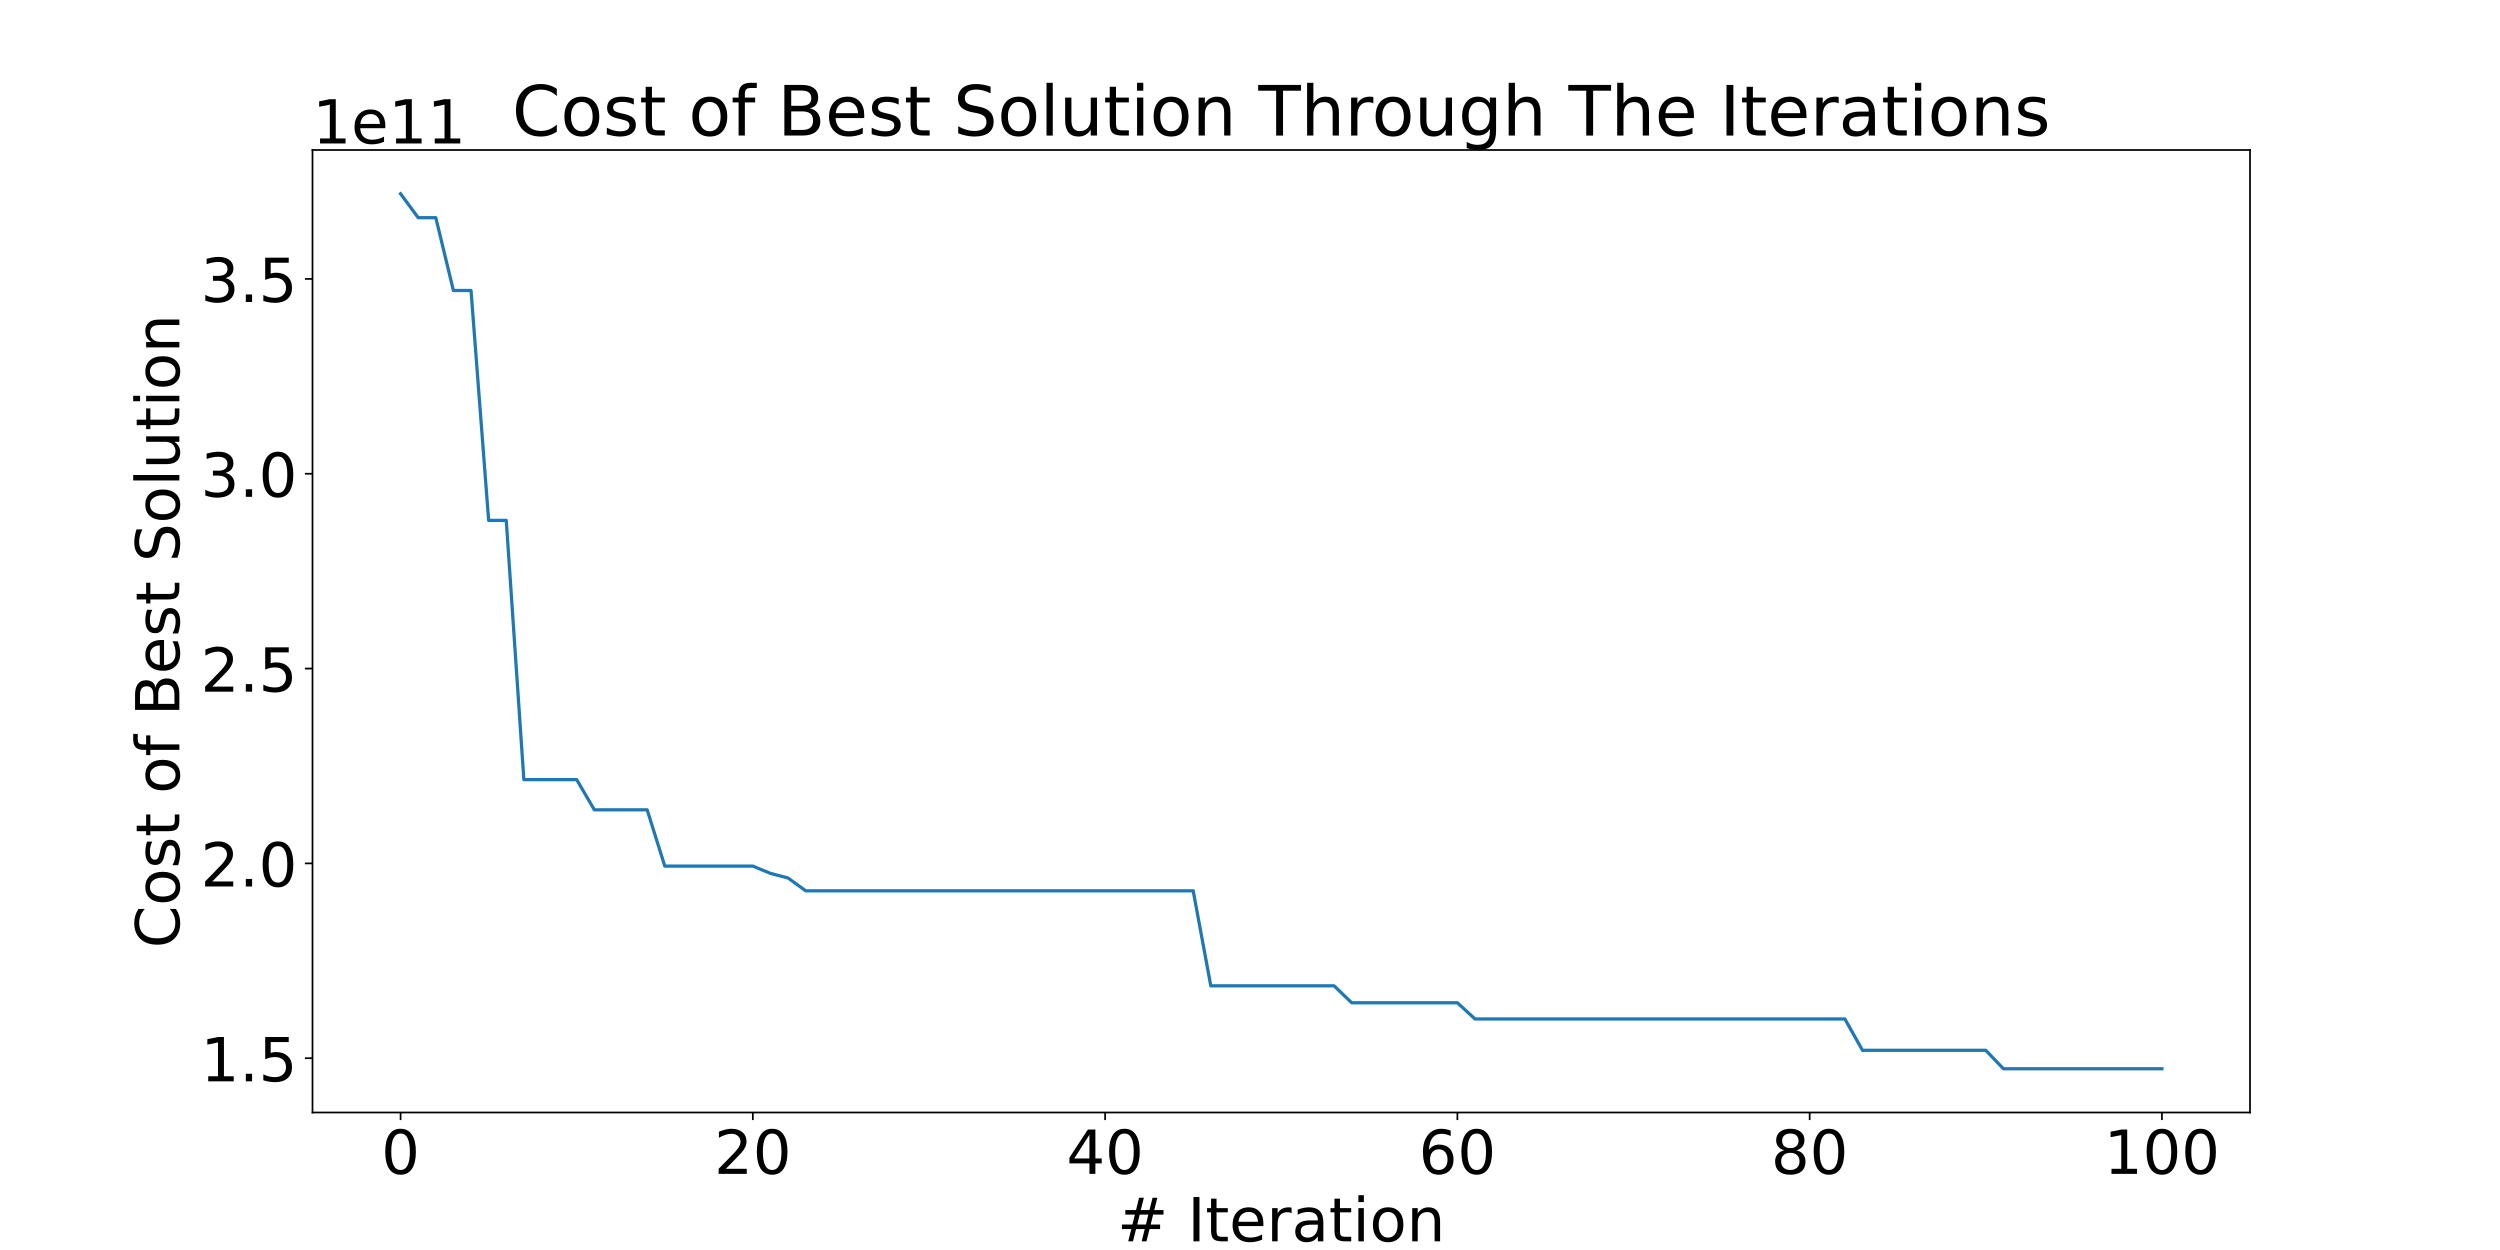
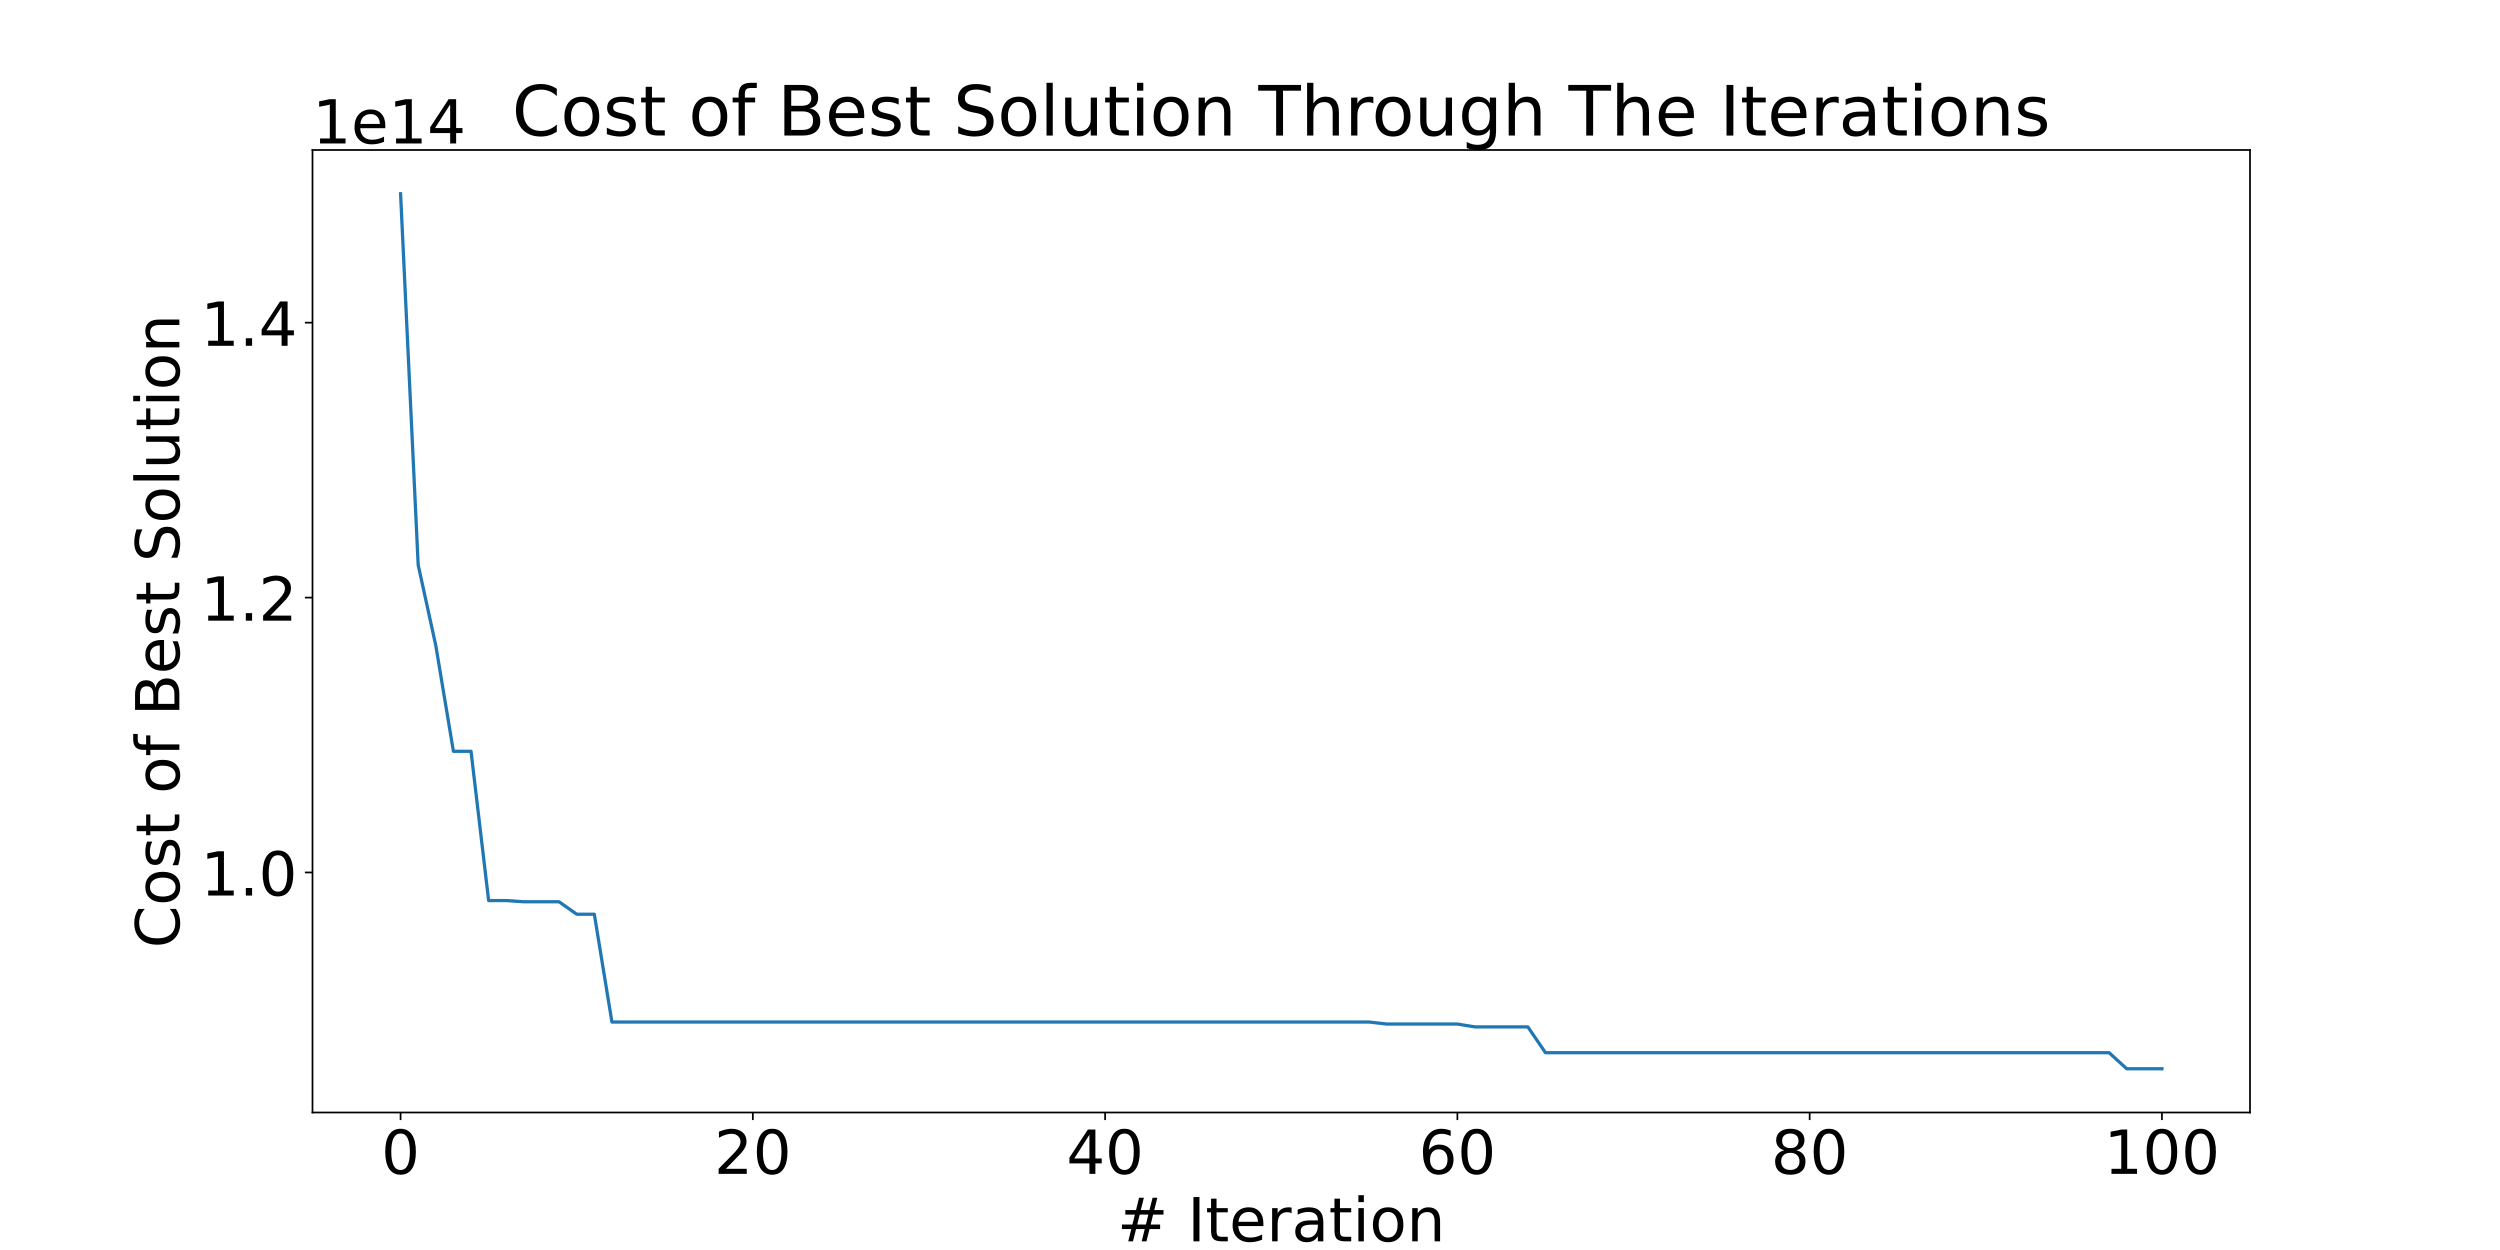
<svg xmlns="http://www.w3.org/2000/svg" xmlns:xlink="http://www.w3.org/1999/xlink" width="1152pt" height="576pt" viewBox="0 0 1152 576" version="1.1">
  <defs>
    <style type="text/css">*{stroke-linejoin: round; stroke-linecap: butt}</style>
  </defs>
  <g id="figure_1">
    <g id="patch_1">
      <path d="M 0 576  L 1152 576  L 1152 0  L 0 0  z " style="fill: #ffffff" />
    </g>
    <g id="axes_1">
      <g id="patch_2">
        <path d="M 144 512.64  L 1036.8 512.64  L 1036.8 69.12  L 144 69.12  z " style="fill: #ffffff" />
      </g>
      <g id="matplotlib.axis_1">
        <g id="xtick_1">
          <g id="line2d_1">
            <defs>
-               <path id="m13389a1e78" d="M 0 0  L 0 3.5  " style="stroke: #000000; stroke-width: 0.8" />
+               <path id="m685c54b7e8" d="M 0 0  L 0 3.5  " style="stroke: #000000; stroke-width: 0.8" />
            </defs>
            <g>
-               <use xlink:href="#m13389a1e78" x="184.582" y="512.64" style="stroke: #000000; stroke-width: 0.8" />
+               <use xlink:href="#m685c54b7e8" x="184.582" y="512.64" style="stroke: #000000; stroke-width: 0.8" />
            </g>
          </g>
          <g id="text_1">
            <g transform="translate(175.6743 540.9156)scale(0.28 -0.28)">
              <defs>
                <path id="DejaVuSans-30" d="M 2034 4250  Q 1547 4250 1301 3770  Q 1056 3291 1056 2328  Q 1056 1369 1301 889  Q 1547 409 2034 409  Q 2525 409 2770 889  Q 3016 1369 3016 2328  Q 3016 3291 2770 3770  Q 2525 4250 2034 4250  z M 2034 4750  Q 2819 4750 3233 4129  Q 3647 3509 3647 2328  Q 3647 1150 3233 529  Q 2819 -91 2034 -91  Q 1250 -91 836 529  Q 422 1150 422 2328  Q 422 3509 836 4129  Q 1250 4750 2034 4750  z " transform="scale(0.015625)" />
              </defs>
              <use xlink:href="#DejaVuSans-30" />
            </g>
          </g>
        </g>
        <g id="xtick_2">
          <g id="line2d_2">
            <g>
-               <use xlink:href="#m13389a1e78" x="346.909" y="512.64" style="stroke: #000000; stroke-width: 0.8" />
+               <use xlink:href="#m685c54b7e8" x="346.909" y="512.64" style="stroke: #000000; stroke-width: 0.8" />
            </g>
          </g>
          <g id="text_2">
            <g transform="translate(329.0941 540.9156)scale(0.28 -0.28)">
              <defs>
                <path id="DejaVuSans-32" d="M 1228 531  L 3431 531  L 3431 0  L 469 0  L 469 531  Q 828 903 1448 1529  Q 2069 2156 2228 2338  Q 2531 2678 2651 2914  Q 2772 3150 2772 3378  Q 2772 3750 2511 3984  Q 2250 4219 1831 4219  Q 1534 4219 1204 4116  Q 875 4013 500 3803  L 500 4441  Q 881 4594 1212 4672  Q 1544 4750 1819 4750  Q 2544 4750 2975 4387  Q 3406 4025 3406 3419  Q 3406 3131 3298 2873  Q 3191 2616 2906 2266  Q 2828 2175 2409 1742  Q 1991 1309 1228 531  z " transform="scale(0.015625)" />
              </defs>
              <use xlink:href="#DejaVuSans-32" />
              <use xlink:href="#DejaVuSans-30" x="63.623" />
            </g>
          </g>
        </g>
        <g id="xtick_3">
          <g id="line2d_3">
            <g>
-               <use xlink:href="#m13389a1e78" x="509.236" y="512.64" style="stroke: #000000; stroke-width: 0.8" />
+               <use xlink:href="#m685c54b7e8" x="509.236" y="512.64" style="stroke: #000000; stroke-width: 0.8" />
            </g>
          </g>
          <g id="text_3">
            <g transform="translate(491.4214 540.9156)scale(0.28 -0.28)">
              <defs>
                <path id="DejaVuSans-34" d="M 2419 4116  L 825 1625  L 2419 1625  L 2419 4116  z M 2253 4666  L 3047 4666  L 3047 1625  L 3713 1625  L 3713 1100  L 3047 1100  L 3047 0  L 2419 0  L 2419 1100  L 313 1100  L 313 1709  L 2253 4666  z " transform="scale(0.015625)" />
              </defs>
              <use xlink:href="#DejaVuSans-34" />
              <use xlink:href="#DejaVuSans-30" x="63.623" />
            </g>
          </g>
        </g>
        <g id="xtick_4">
          <g id="line2d_4">
            <g>
-               <use xlink:href="#m13389a1e78" x="671.564" y="512.64" style="stroke: #000000; stroke-width: 0.8" />
+               <use xlink:href="#m685c54b7e8" x="671.564" y="512.64" style="stroke: #000000; stroke-width: 0.8" />
            </g>
          </g>
          <g id="text_4">
            <g transform="translate(653.7486 540.9156)scale(0.28 -0.28)">
              <defs>
                <path id="DejaVuSans-36" d="M 2113 2584  Q 1688 2584 1439 2293  Q 1191 2003 1191 1497  Q 1191 994 1439 701  Q 1688 409 2113 409  Q 2538 409 2786 701  Q 3034 994 3034 1497  Q 3034 2003 2786 2293  Q 2538 2584 2113 2584  z M 3366 4563  L 3366 3988  Q 3128 4100 2886 4159  Q 2644 4219 2406 4219  Q 1781 4219 1451 3797  Q 1122 3375 1075 2522  Q 1259 2794 1537 2939  Q 1816 3084 2150 3084  Q 2853 3084 3261 2657  Q 3669 2231 3669 1497  Q 3669 778 3244 343  Q 2819 -91 2113 -91  Q 1303 -91 875 529  Q 447 1150 447 2328  Q 447 3434 972 4092  Q 1497 4750 2381 4750  Q 2619 4750 2861 4703  Q 3103 4656 3366 4563  z " transform="scale(0.015625)" />
              </defs>
              <use xlink:href="#DejaVuSans-36" />
              <use xlink:href="#DejaVuSans-30" x="63.623" />
            </g>
          </g>
        </g>
        <g id="xtick_5">
          <g id="line2d_5">
            <g>
-               <use xlink:href="#m13389a1e78" x="833.891" y="512.64" style="stroke: #000000; stroke-width: 0.8" />
+               <use xlink:href="#m685c54b7e8" x="833.891" y="512.64" style="stroke: #000000; stroke-width: 0.8" />
            </g>
          </g>
          <g id="text_5">
            <g transform="translate(816.0759 540.9156)scale(0.28 -0.28)">
              <defs>
                <path id="DejaVuSans-38" d="M 2034 2216  Q 1584 2216 1326 1975  Q 1069 1734 1069 1313  Q 1069 891 1326 650  Q 1584 409 2034 409  Q 2484 409 2743 651  Q 3003 894 3003 1313  Q 3003 1734 2745 1975  Q 2488 2216 2034 2216  z M 1403 2484  Q 997 2584 770 2862  Q 544 3141 544 3541  Q 544 4100 942 4425  Q 1341 4750 2034 4750  Q 2731 4750 3128 4425  Q 3525 4100 3525 3541  Q 3525 3141 3298 2862  Q 3072 2584 2669 2484  Q 3125 2378 3379 2068  Q 3634 1759 3634 1313  Q 3634 634 3220 271  Q 2806 -91 2034 -91  Q 1263 -91 848 271  Q 434 634 434 1313  Q 434 1759 690 2068  Q 947 2378 1403 2484  z M 1172 3481  Q 1172 3119 1398 2916  Q 1625 2713 2034 2713  Q 2441 2713 2670 2916  Q 2900 3119 2900 3481  Q 2900 3844 2670 4047  Q 2441 4250 2034 4250  Q 1625 4250 1398 4047  Q 1172 3844 1172 3481  z " transform="scale(0.015625)" />
              </defs>
              <use xlink:href="#DejaVuSans-38" />
              <use xlink:href="#DejaVuSans-30" x="63.623" />
            </g>
          </g>
        </g>
        <g id="xtick_6">
          <g id="line2d_6">
            <g>
-               <use xlink:href="#m13389a1e78" x="996.218" y="512.64" style="stroke: #000000; stroke-width: 0.8" />
+               <use xlink:href="#m685c54b7e8" x="996.218" y="512.64" style="stroke: #000000; stroke-width: 0.8" />
            </g>
          </g>
          <g id="text_6">
            <g transform="translate(969.4957 540.9156)scale(0.28 -0.28)">
              <defs>
                <path id="DejaVuSans-31" d="M 794 531  L 1825 531  L 1825 4091  L 703 3866  L 703 4441  L 1819 4666  L 2450 4666  L 2450 531  L 3481 531  L 3481 0  L 794 0  L 794 531  z " transform="scale(0.015625)" />
              </defs>
              <use xlink:href="#DejaVuSans-31" />
              <use xlink:href="#DejaVuSans-30" x="63.623" />
              <use xlink:href="#DejaVuSans-30" x="127.246" />
            </g>
          </g>
        </g>
        <g id="text_7">
          <g transform="translate(514.835 572.0144)scale(0.28 -0.28)">
            <defs>
              <path id="DejaVuSans-23" d="M 3272 2816  L 2363 2816  L 2100 1772  L 3016 1772  L 3272 2816  z M 2803 4594  L 2478 3297  L 3391 3297  L 3719 4594  L 4219 4594  L 3897 3297  L 4872 3297  L 4872 2816  L 3775 2816  L 3519 1772  L 4513 1772  L 4513 1294  L 3397 1294  L 3072 0  L 2572 0  L 2894 1294  L 1978 1294  L 1656 0  L 1153 0  L 1478 1294  L 494 1294  L 494 1772  L 1594 1772  L 1856 2816  L 850 2816  L 850 3297  L 1978 3297  L 2297 4594  L 2803 4594  z " transform="scale(0.015625)" />
              <path id="DejaVuSans-20" transform="scale(0.015625)" />
              <path id="DejaVuSans-49" d="M 628 4666  L 1259 4666  L 1259 0  L 628 0  L 628 4666  z " transform="scale(0.015625)" />
              <path id="DejaVuSans-74" d="M 1172 4494  L 1172 3500  L 2356 3500  L 2356 3053  L 1172 3053  L 1172 1153  Q 1172 725 1289 603  Q 1406 481 1766 481  L 2356 481  L 2356 0  L 1766 0  Q 1100 0 847 248  Q 594 497 594 1153  L 594 3053  L 172 3053  L 172 3500  L 594 3500  L 594 4494  L 1172 4494  z " transform="scale(0.015625)" />
              <path id="DejaVuSans-65" d="M 3597 1894  L 3597 1613  L 953 1613  Q 991 1019 1311 708  Q 1631 397 2203 397  Q 2534 397 2845 478  Q 3156 559 3463 722  L 3463 178  Q 3153 47 2828 -22  Q 2503 -91 2169 -91  Q 1331 -91 842 396  Q 353 884 353 1716  Q 353 2575 817 3079  Q 1281 3584 2069 3584  Q 2775 3584 3186 3129  Q 3597 2675 3597 1894  z M 3022 2063  Q 3016 2534 2758 2815  Q 2500 3097 2075 3097  Q 1594 3097 1305 2825  Q 1016 2553 972 2059  L 3022 2063  z " transform="scale(0.015625)" />
              <path id="DejaVuSans-72" d="M 2631 2963  Q 2534 3019 2420 3045  Q 2306 3072 2169 3072  Q 1681 3072 1420 2755  Q 1159 2438 1159 1844  L 1159 0  L 581 0  L 581 3500  L 1159 3500  L 1159 2956  Q 1341 3275 1631 3429  Q 1922 3584 2338 3584  Q 2397 3584 2469 3576  Q 2541 3569 2628 3553  L 2631 2963  z " transform="scale(0.015625)" />
              <path id="DejaVuSans-61" d="M 2194 1759  Q 1497 1759 1228 1600  Q 959 1441 959 1056  Q 959 750 1161 570  Q 1363 391 1709 391  Q 2188 391 2477 730  Q 2766 1069 2766 1631  L 2766 1759  L 2194 1759  z M 3341 1997  L 3341 0  L 2766 0  L 2766 531  Q 2569 213 2275 61  Q 1981 -91 1556 -91  Q 1019 -91 701 211  Q 384 513 384 1019  Q 384 1609 779 1909  Q 1175 2209 1959 2209  L 2766 2209  L 2766 2266  Q 2766 2663 2505 2880  Q 2244 3097 1772 3097  Q 1472 3097 1187 3025  Q 903 2953 641 2809  L 641 3341  Q 956 3463 1253 3523  Q 1550 3584 1831 3584  Q 2591 3584 2966 3190  Q 3341 2797 3341 1997  z " transform="scale(0.015625)" />
              <path id="DejaVuSans-69" d="M 603 3500  L 1178 3500  L 1178 0  L 603 0  L 603 3500  z M 603 4863  L 1178 4863  L 1178 4134  L 603 4134  L 603 4863  z " transform="scale(0.015625)" />
              <path id="DejaVuSans-6f" d="M 1959 3097  Q 1497 3097 1228 2736  Q 959 2375 959 1747  Q 959 1119 1226 758  Q 1494 397 1959 397  Q 2419 397 2687 759  Q 2956 1122 2956 1747  Q 2956 2369 2687 2733  Q 2419 3097 1959 3097  z M 1959 3584  Q 2709 3584 3137 3096  Q 3566 2609 3566 1747  Q 3566 888 3137 398  Q 2709 -91 1959 -91  Q 1206 -91 779 398  Q 353 888 353 1747  Q 353 2609 779 3096  Q 1206 3584 1959 3584  z " transform="scale(0.015625)" />
              <path id="DejaVuSans-6e" d="M 3513 2113  L 3513 0  L 2938 0  L 2938 2094  Q 2938 2591 2744 2837  Q 2550 3084 2163 3084  Q 1697 3084 1428 2787  Q 1159 2491 1159 1978  L 1159 0  L 581 0  L 581 3500  L 1159 3500  L 1159 2956  Q 1366 3272 1645 3428  Q 1925 3584 2291 3584  Q 2894 3584 3203 3211  Q 3513 2838 3513 2113  z " transform="scale(0.015625)" />
            </defs>
            <use xlink:href="#DejaVuSans-23" />
            <use xlink:href="#DejaVuSans-20" x="83.789" />
            <use xlink:href="#DejaVuSans-49" x="115.576" />
            <use xlink:href="#DejaVuSans-74" x="145.068" />
            <use xlink:href="#DejaVuSans-65" x="184.277" />
            <use xlink:href="#DejaVuSans-72" x="245.801" />
            <use xlink:href="#DejaVuSans-61" x="286.914" />
            <use xlink:href="#DejaVuSans-74" x="348.193" />
            <use xlink:href="#DejaVuSans-69" x="387.402" />
            <use xlink:href="#DejaVuSans-6f" x="415.186" />
            <use xlink:href="#DejaVuSans-6e" x="476.367" />
          </g>
        </g>
      </g>
      <g id="matplotlib.axis_2">
        <g id="ytick_1">
          <g id="line2d_7">
            <defs>
-               <path id="m7238cad9f3" d="M 0 0  L -3.5 0  " style="stroke: #000000; stroke-width: 0.8" />
+               <path id="m13798018be" d="M 0 0  L -3.5 0  " style="stroke: #000000; stroke-width: 0.8" />
            </defs>
            <g>
-               <use xlink:href="#m7238cad9f3" x="144" y="487.63" style="stroke: #000000; stroke-width: 0.8" />
+               <use xlink:href="#m13798018be" x="144" y="402.031" style="stroke: #000000; stroke-width: 0.8" />
            </g>
          </g>
          <g id="text_8">
-             <g transform="translate(92.47125 498.2676)scale(0.28 -0.28)">
+             <g transform="translate(92.47125 412.6684)scale(0.28 -0.28)">
              <defs>
                <path id="DejaVuSans-2e" d="M 684 794  L 1344 794  L 1344 0  L 684 0  L 684 794  z " transform="scale(0.015625)" />
-                 <path id="DejaVuSans-35" d="M 691 4666  L 3169 4666  L 3169 4134  L 1269 4134  L 1269 2991  Q 1406 3038 1543 3061  Q 1681 3084 1819 3084  Q 2600 3084 3056 2656  Q 3513 2228 3513 1497  Q 3513 744 3044 326  Q 2575 -91 1722 -91  Q 1428 -91 1123 -41  Q 819 9 494 109  L 494 744  Q 775 591 1075 516  Q 1375 441 1709 441  Q 2250 441 2565 725  Q 2881 1009 2881 1497  Q 2881 1984 2565 2268  Q 2250 2553 1709 2553  Q 1456 2553 1204 2497  Q 953 2441 691 2322  L 691 4666  z " transform="scale(0.015625)" />
              </defs>
              <use xlink:href="#DejaVuSans-31" />
              <use xlink:href="#DejaVuSans-2e" x="63.623" />
-               <use xlink:href="#DejaVuSans-35" x="95.41" />
+               <use xlink:href="#DejaVuSans-30" x="95.41" />
            </g>
          </g>
        </g>
        <g id="ytick_2">
          <g id="line2d_8">
            <g>
-               <use xlink:href="#m7238cad9f3" x="144" y="397.852" style="stroke: #000000; stroke-width: 0.8" />
+               <use xlink:href="#m13798018be" x="144" y="275.363" style="stroke: #000000; stroke-width: 0.8" />
            </g>
          </g>
          <g id="text_9">
-             <g transform="translate(92.47125 408.4901)scale(0.28 -0.28)">
-               <use xlink:href="#DejaVuSans-32" />
+             <g transform="translate(92.47125 286.0013)scale(0.28 -0.28)">
+               <use xlink:href="#DejaVuSans-31" />
              <use xlink:href="#DejaVuSans-2e" x="63.623" />
-               <use xlink:href="#DejaVuSans-30" x="95.41" />
+               <use xlink:href="#DejaVuSans-32" x="95.41" />
            </g>
          </g>
        </g>
        <g id="ytick_3">
          <g id="line2d_9">
            <g>
-               <use xlink:href="#m7238cad9f3" x="144" y="308.075" style="stroke: #000000; stroke-width: 0.8" />
+               <use xlink:href="#m13798018be" x="144" y="148.696" style="stroke: #000000; stroke-width: 0.8" />
            </g>
          </g>
          <g id="text_10">
-             <g transform="translate(92.47125 318.7125)scale(0.28 -0.28)">
-               <use xlink:href="#DejaVuSans-32" />
+             <g transform="translate(92.47125 159.3342)scale(0.28 -0.28)">
+               <use xlink:href="#DejaVuSans-31" />
              <use xlink:href="#DejaVuSans-2e" x="63.623" />
-               <use xlink:href="#DejaVuSans-35" x="95.41" />
-             </g>
-           </g>
-         </g>
-         <g id="ytick_4">
-           <g id="line2d_10">
-             <g>
-               <use xlink:href="#m7238cad9f3" x="144" y="218.297" style="stroke: #000000; stroke-width: 0.8" />
-             </g>
-           </g>
-           <g id="text_11">
-             <g transform="translate(92.47125 228.935)scale(0.28 -0.28)">
-               <defs>
-                 <path id="DejaVuSans-33" d="M 2597 2516  Q 3050 2419 3304 2112  Q 3559 1806 3559 1356  Q 3559 666 3084 287  Q 2609 -91 1734 -91  Q 1441 -91 1130 -33  Q 819 25 488 141  L 488 750  Q 750 597 1062 519  Q 1375 441 1716 441  Q 2309 441 2620 675  Q 2931 909 2931 1356  Q 2931 1769 2642 2001  Q 2353 2234 1838 2234  L 1294 2234  L 1294 2753  L 1863 2753  Q 2328 2753 2575 2939  Q 2822 3125 2822 3475  Q 2822 3834 2567 4026  Q 2313 4219 1838 4219  Q 1578 4219 1281 4162  Q 984 4106 628 3988  L 628 4550  Q 988 4650 1302 4700  Q 1616 4750 1894 4750  Q 2613 4750 3031 4423  Q 3450 4097 3450 3541  Q 3450 3153 3228 2886  Q 3006 2619 2597 2516  z " transform="scale(0.015625)" />
-               </defs>
-               <use xlink:href="#DejaVuSans-33" />
-               <use xlink:href="#DejaVuSans-2e" x="63.623" />
-               <use xlink:href="#DejaVuSans-30" x="95.41" />
-             </g>
-           </g>
-         </g>
-         <g id="ytick_5">
-           <g id="line2d_11">
-             <g>
-               <use xlink:href="#m7238cad9f3" x="144" y="128.52" style="stroke: #000000; stroke-width: 0.8" />
-             </g>
-           </g>
-           <g id="text_12">
-             <g transform="translate(92.47125 139.1575)scale(0.28 -0.28)">
-               <use xlink:href="#DejaVuSans-33" />
-               <use xlink:href="#DejaVuSans-2e" x="63.623" />
-               <use xlink:href="#DejaVuSans-35" x="95.41" />
-             </g>
-           </g>
-         </g>
-         <g id="text_13">
+               <use xlink:href="#DejaVuSans-34" x="95.41" />
+             </g>
+           </g>
+         </g>
+         <g id="text_11">
          <g transform="translate(82.64812 436.8803)rotate(-90)scale(0.28 -0.28)">
            <defs>
              <path id="DejaVuSans-43" d="M 4122 4306  L 4122 3641  Q 3803 3938 3442 4084  Q 3081 4231 2675 4231  Q 1875 4231 1450 3742  Q 1025 3253 1025 2328  Q 1025 1406 1450 917  Q 1875 428 2675 428  Q 3081 428 3442 575  Q 3803 722 4122 1019  L 4122 359  Q 3791 134 3420 21  Q 3050 -91 2638 -91  Q 1578 -91 968 557  Q 359 1206 359 2328  Q 359 3453 968 4101  Q 1578 4750 2638 4750  Q 3056 4750 3426 4639  Q 3797 4528 4122 4306  z " transform="scale(0.015625)" />
              <path id="DejaVuSans-73" d="M 2834 3397  L 2834 2853  Q 2591 2978 2328 3040  Q 2066 3103 1784 3103  Q 1356 3103 1142 2972  Q 928 2841 928 2578  Q 928 2378 1081 2264  Q 1234 2150 1697 2047  L 1894 2003  Q 2506 1872 2764 1633  Q 3022 1394 3022 966  Q 3022 478 2636 193  Q 2250 -91 1575 -91  Q 1294 -91 989 -36  Q 684 19 347 128  L 347 722  Q 666 556 975 473  Q 1284 391 1588 391  Q 1994 391 2212 530  Q 2431 669 2431 922  Q 2431 1156 2273 1281  Q 2116 1406 1581 1522  L 1381 1569  Q 847 1681 609 1914  Q 372 2147 372 2553  Q 372 3047 722 3315  Q 1072 3584 1716 3584  Q 2034 3584 2315 3537  Q 2597 3491 2834 3397  z " transform="scale(0.015625)" />
              <path id="DejaVuSans-66" d="M 2375 4863  L 2375 4384  L 1825 4384  Q 1516 4384 1395 4259  Q 1275 4134 1275 3809  L 1275 3500  L 2222 3500  L 2222 3053  L 1275 3053  L 1275 0  L 697 0  L 697 3053  L 147 3053  L 147 3500  L 697 3500  L 697 3744  Q 697 4328 969 4595  Q 1241 4863 1831 4863  L 2375 4863  z " transform="scale(0.015625)" />
              <path id="DejaVuSans-42" d="M 1259 2228  L 1259 519  L 2272 519  Q 2781 519 3026 730  Q 3272 941 3272 1375  Q 3272 1813 3026 2020  Q 2781 2228 2272 2228  L 1259 2228  z M 1259 4147  L 1259 2741  L 2194 2741  Q 2656 2741 2882 2914  Q 3109 3088 3109 3444  Q 3109 3797 2882 3972  Q 2656 4147 2194 4147  L 1259 4147  z M 628 4666  L 2241 4666  Q 2963 4666 3353 4366  Q 3744 4066 3744 3513  Q 3744 3084 3544 2831  Q 3344 2578 2956 2516  Q 3422 2416 3680 2098  Q 3938 1781 3938 1306  Q 3938 681 3513 340  Q 3088 0 2303 0  L 628 0  L 628 4666  z " transform="scale(0.015625)" />
              <path id="DejaVuSans-53" d="M 3425 4513  L 3425 3897  Q 3066 4069 2747 4153  Q 2428 4238 2131 4238  Q 1616 4238 1336 4038  Q 1056 3838 1056 3469  Q 1056 3159 1242 3001  Q 1428 2844 1947 2747  L 2328 2669  Q 3034 2534 3370 2195  Q 3706 1856 3706 1288  Q 3706 609 3251 259  Q 2797 -91 1919 -91  Q 1588 -91 1214 -16  Q 841 59 441 206  L 441 856  Q 825 641 1194 531  Q 1563 422 1919 422  Q 2459 422 2753 634  Q 3047 847 3047 1241  Q 3047 1584 2836 1778  Q 2625 1972 2144 2069  L 1759 2144  Q 1053 2284 737 2584  Q 422 2884 422 3419  Q 422 4038 858 4394  Q 1294 4750 2059 4750  Q 2388 4750 2728 4690  Q 3069 4631 3425 4513  z " transform="scale(0.015625)" />
              <path id="DejaVuSans-6c" d="M 603 4863  L 1178 4863  L 1178 0  L 603 0  L 603 4863  z " transform="scale(0.015625)" />
              <path id="DejaVuSans-75" d="M 544 1381  L 544 3500  L 1119 3500  L 1119 1403  Q 1119 906 1312 657  Q 1506 409 1894 409  Q 2359 409 2629 706  Q 2900 1003 2900 1516  L 2900 3500  L 3475 3500  L 3475 0  L 2900 0  L 2900 538  Q 2691 219 2414 64  Q 2138 -91 1772 -91  Q 1169 -91 856 284  Q 544 659 544 1381  z M 1991 3584  L 1991 3584  z " transform="scale(0.015625)" />
            </defs>
            <use xlink:href="#DejaVuSans-43" />
            <use xlink:href="#DejaVuSans-6f" x="69.824" />
            <use xlink:href="#DejaVuSans-73" x="131.006" />
            <use xlink:href="#DejaVuSans-74" x="183.105" />
            <use xlink:href="#DejaVuSans-20" x="222.314" />
            <use xlink:href="#DejaVuSans-6f" x="254.102" />
            <use xlink:href="#DejaVuSans-66" x="315.283" />
            <use xlink:href="#DejaVuSans-20" x="350.488" />
            <use xlink:href="#DejaVuSans-42" x="382.275" />
            <use xlink:href="#DejaVuSans-65" x="450.879" />
            <use xlink:href="#DejaVuSans-73" x="512.402" />
            <use xlink:href="#DejaVuSans-74" x="564.502" />
            <use xlink:href="#DejaVuSans-20" x="603.711" />
            <use xlink:href="#DejaVuSans-53" x="635.498" />
            <use xlink:href="#DejaVuSans-6f" x="698.975" />
            <use xlink:href="#DejaVuSans-6c" x="760.156" />
            <use xlink:href="#DejaVuSans-75" x="787.939" />
            <use xlink:href="#DejaVuSans-74" x="851.318" />
            <use xlink:href="#DejaVuSans-69" x="890.527" />
            <use xlink:href="#DejaVuSans-6f" x="918.311" />
            <use xlink:href="#DejaVuSans-6e" x="979.492" />
          </g>
        </g>
-         <g id="text_14">
+         <g id="text_12">
          <g transform="translate(144 66.12)scale(0.28 -0.28)">
            <use xlink:href="#DejaVuSans-31" />
            <use xlink:href="#DejaVuSans-65" x="63.623" />
            <use xlink:href="#DejaVuSans-31" x="125.146" />
-             <use xlink:href="#DejaVuSans-31" x="188.77" />
-           </g>
-         </g>
-       </g>
-       <g id="line2d_12">
-         <path d="M 184.582 89.28  L 192.698 100.311  L 200.815 100.311  L 208.931 133.866  L 217.047 133.866  L 225.164 239.78  L 233.28 239.78  L 241.396 359.265  L 249.513 359.265  L 257.629 359.265  L 265.745 359.265  L 273.862 373.164  L 281.978 373.164  L 290.095 373.164  L 298.211 373.164  L 306.327 399.093  L 314.444 399.093  L 322.56 399.093  L 330.676 399.093  L 338.793 399.093  L 346.909 399.093  L 355.025 402.455  L 363.142 404.595  L 371.258 410.486  L 379.375 410.486  L 387.491 410.486  L 395.607 410.486  L 403.724 410.486  L 411.84 410.486  L 419.956 410.486  L 428.073 410.486  L 436.189 410.486  L 444.305 410.486  L 452.422 410.486  L 460.538 410.486  L 468.655 410.486  L 476.771 410.486  L 484.887 410.486  L 493.004 410.486  L 501.12 410.486  L 509.236 410.486  L 517.353 410.486  L 525.469 410.486  L 533.585 410.486  L 541.702 410.486  L 549.818 410.486  L 557.935 454.273  L 566.051 454.273  L 574.167 454.273  L 582.284 454.273  L 590.4 454.273  L 598.516 454.273  L 606.633 454.273  L 614.749 454.273  L 622.865 462.084  L 630.982 462.084  L 639.098 462.084  L 647.215 462.084  L 655.331 462.084  L 663.447 462.084  L 671.564 462.084  L 679.68 469.535  L 687.796 469.535  L 695.913 469.535  L 704.029 469.535  L 712.145 469.535  L 720.262 469.535  L 728.378 469.535  L 736.495 469.535  L 744.611 469.535  L 752.727 469.535  L 760.844 469.535  L 768.96 469.535  L 777.076 469.535  L 785.193 469.535  L 793.309 469.535  L 801.425 469.535  L 809.542 469.535  L 817.658 469.535  L 825.775 469.535  L 833.891 469.535  L 842.007 469.535  L 850.124 469.535  L 858.24 483.992  L 866.356 483.992  L 874.473 483.992  L 882.589 483.992  L 890.705 483.992  L 898.822 483.992  L 906.938 483.992  L 915.055 483.992  L 923.171 492.48  L 931.287 492.48  L 939.404 492.48  L 947.52 492.48  L 955.636 492.48  L 963.753 492.48  L 971.869 492.48  L 979.985 492.48  L 988.102 492.48  L 996.218 492.48  " clip-path="url(#pcc71fb2f62)" style="fill: none; stroke: #1f77b4; stroke-width: 1.5; stroke-linecap: square" />
+             <use xlink:href="#DejaVuSans-34" x="188.77" />
+           </g>
+         </g>
+       </g>
+       <g id="line2d_10">
+         <path d="M 184.582 89.28  L 192.698 260.337  L 200.815 297.476  L 208.931 346.191  L 217.047 346.191  L 225.164 414.978  L 233.28 414.978  L 241.396 415.543  L 249.513 415.543  L 257.629 415.543  L 265.745 421.272  L 273.862 421.272  L 281.978 470.957  L 290.095 470.957  L 298.211 470.957  L 306.327 470.957  L 314.444 470.957  L 322.56 470.957  L 330.676 470.957  L 338.793 470.957  L 346.909 470.957  L 355.025 470.957  L 363.142 470.957  L 371.258 470.957  L 379.375 470.957  L 387.491 470.957  L 395.607 470.957  L 403.724 470.957  L 411.84 470.957  L 419.956 470.957  L 428.073 470.957  L 436.189 470.957  L 444.305 470.957  L 452.422 470.957  L 460.538 470.957  L 468.655 470.957  L 476.771 470.957  L 484.887 470.957  L 493.004 470.957  L 501.12 470.957  L 509.236 470.957  L 517.353 470.957  L 525.469 470.957  L 533.585 470.957  L 541.702 470.957  L 549.818 470.957  L 557.935 470.957  L 566.051 470.957  L 574.167 470.957  L 582.284 470.957  L 590.4 470.957  L 598.516 470.957  L 606.633 470.957  L 614.749 470.957  L 622.865 470.957  L 630.982 470.957  L 639.098 471.883  L 647.215 471.883  L 655.331 471.883  L 663.447 471.883  L 671.564 471.883  L 679.68 473.194  L 687.796 473.194  L 695.913 473.194  L 704.029 473.194  L 712.145 485.071  L 720.262 485.071  L 728.378 485.071  L 736.495 485.071  L 744.611 485.071  L 752.727 485.071  L 760.844 485.071  L 768.96 485.071  L 777.076 485.071  L 785.193 485.071  L 793.309 485.071  L 801.425 485.071  L 809.542 485.071  L 817.658 485.071  L 825.775 485.071  L 833.891 485.071  L 842.007 485.071  L 850.124 485.071  L 858.24 485.071  L 866.356 485.071  L 874.473 485.071  L 882.589 485.071  L 890.705 485.071  L 898.822 485.071  L 906.938 485.071  L 915.055 485.071  L 923.171 485.071  L 931.287 485.071  L 939.404 485.071  L 947.52 485.071  L 955.636 485.071  L 963.753 485.071  L 971.869 485.071  L 979.985 492.48  L 988.102 492.48  L 996.218 492.48  " clip-path="url(#p1b5a599009)" style="fill: none; stroke: #1f77b4; stroke-width: 1.5; stroke-linecap: square" />
      </g>
      <g id="patch_3">
        <path d="M 144 512.64  L 144 69.12  " style="fill: none; stroke: #000000; stroke-width: 0.8; stroke-linejoin: miter; stroke-linecap: square" />
      </g>
      <g id="patch_4">
        <path d="M 1036.8 512.64  L 1036.8 69.12  " style="fill: none; stroke: #000000; stroke-width: 0.8; stroke-linejoin: miter; stroke-linecap: square" />
      </g>
      <g id="patch_5">
        <path d="M 144 512.64  L 1036.8 512.64  " style="fill: none; stroke: #000000; stroke-width: 0.8; stroke-linejoin: miter; stroke-linecap: square" />
      </g>
      <g id="patch_6">
        <path d="M 144 69.12  L 1036.8 69.12  " style="fill: none; stroke: #000000; stroke-width: 0.8; stroke-linejoin: miter; stroke-linecap: square" />
      </g>
-       <g id="text_15">
+       <g id="text_13">
        <g transform="translate(235.97 62.465)scale(0.32 -0.32)">
          <defs>
            <path id="DejaVuSans-54" d="M -19 4666  L 3928 4666  L 3928 4134  L 2272 4134  L 2272 0  L 1638 0  L 1638 4134  L -19 4134  L -19 4666  z " transform="scale(0.015625)" />
            <path id="DejaVuSans-68" d="M 3513 2113  L 3513 0  L 2938 0  L 2938 2094  Q 2938 2591 2744 2837  Q 2550 3084 2163 3084  Q 1697 3084 1428 2787  Q 1159 2491 1159 1978  L 1159 0  L 581 0  L 581 4863  L 1159 4863  L 1159 2956  Q 1366 3272 1645 3428  Q 1925 3584 2291 3584  Q 2894 3584 3203 3211  Q 3513 2838 3513 2113  z " transform="scale(0.015625)" />
            <path id="DejaVuSans-67" d="M 2906 1791  Q 2906 2416 2648 2759  Q 2391 3103 1925 3103  Q 1463 3103 1205 2759  Q 947 2416 947 1791  Q 947 1169 1205 825  Q 1463 481 1925 481  Q 2391 481 2648 825  Q 2906 1169 2906 1791  z M 3481 434  Q 3481 -459 3084 -895  Q 2688 -1331 1869 -1331  Q 1566 -1331 1297 -1286  Q 1028 -1241 775 -1147  L 775 -588  Q 1028 -725 1275 -790  Q 1522 -856 1778 -856  Q 2344 -856 2625 -561  Q 2906 -266 2906 331  L 2906 616  Q 2728 306 2450 153  Q 2172 0 1784 0  Q 1141 0 747 490  Q 353 981 353 1791  Q 353 2603 747 3093  Q 1141 3584 1784 3584  Q 2172 3584 2450 3431  Q 2728 3278 2906 2969  L 2906 3500  L 3481 3500  L 3481 434  z " transform="scale(0.015625)" />
          </defs>
          <use xlink:href="#DejaVuSans-43" />
          <use xlink:href="#DejaVuSans-6f" x="69.824" />
          <use xlink:href="#DejaVuSans-73" x="131.006" />
          <use xlink:href="#DejaVuSans-74" x="183.105" />
          <use xlink:href="#DejaVuSans-20" x="222.314" />
          <use xlink:href="#DejaVuSans-6f" x="254.102" />
          <use xlink:href="#DejaVuSans-66" x="315.283" />
          <use xlink:href="#DejaVuSans-20" x="350.488" />
          <use xlink:href="#DejaVuSans-42" x="382.275" />
          <use xlink:href="#DejaVuSans-65" x="450.879" />
          <use xlink:href="#DejaVuSans-73" x="512.402" />
          <use xlink:href="#DejaVuSans-74" x="564.502" />
          <use xlink:href="#DejaVuSans-20" x="603.711" />
          <use xlink:href="#DejaVuSans-53" x="635.498" />
          <use xlink:href="#DejaVuSans-6f" x="698.975" />
          <use xlink:href="#DejaVuSans-6c" x="760.156" />
          <use xlink:href="#DejaVuSans-75" x="787.939" />
          <use xlink:href="#DejaVuSans-74" x="851.318" />
          <use xlink:href="#DejaVuSans-69" x="890.527" />
          <use xlink:href="#DejaVuSans-6f" x="918.311" />
          <use xlink:href="#DejaVuSans-6e" x="979.492" />
          <use xlink:href="#DejaVuSans-20" x="1042.871" />
          <use xlink:href="#DejaVuSans-54" x="1074.658" />
          <use xlink:href="#DejaVuSans-68" x="1135.742" />
          <use xlink:href="#DejaVuSans-72" x="1199.121" />
          <use xlink:href="#DejaVuSans-6f" x="1237.984" />
          <use xlink:href="#DejaVuSans-75" x="1299.166" />
          <use xlink:href="#DejaVuSans-67" x="1362.545" />
          <use xlink:href="#DejaVuSans-68" x="1426.021" />
          <use xlink:href="#DejaVuSans-20" x="1489.4" />
          <use xlink:href="#DejaVuSans-54" x="1521.188" />
          <use xlink:href="#DejaVuSans-68" x="1582.271" />
          <use xlink:href="#DejaVuSans-65" x="1645.65" />
          <use xlink:href="#DejaVuSans-20" x="1707.174" />
          <use xlink:href="#DejaVuSans-49" x="1738.961" />
          <use xlink:href="#DejaVuSans-74" x="1768.453" />
          <use xlink:href="#DejaVuSans-65" x="1807.662" />
          <use xlink:href="#DejaVuSans-72" x="1869.186" />
          <use xlink:href="#DejaVuSans-61" x="1910.299" />
          <use xlink:href="#DejaVuSans-74" x="1971.578" />
          <use xlink:href="#DejaVuSans-69" x="2010.787" />
          <use xlink:href="#DejaVuSans-6f" x="2038.57" />
          <use xlink:href="#DejaVuSans-6e" x="2099.752" />
          <use xlink:href="#DejaVuSans-73" x="2163.131" />
        </g>
      </g>
    </g>
  </g>
  <defs>
-     <clipPath id="pcc71fb2f62">
+     <clipPath id="p1b5a599009">
      <rect x="144" y="69.12" width="892.8" height="443.52" />
    </clipPath>
  </defs>
</svg>
